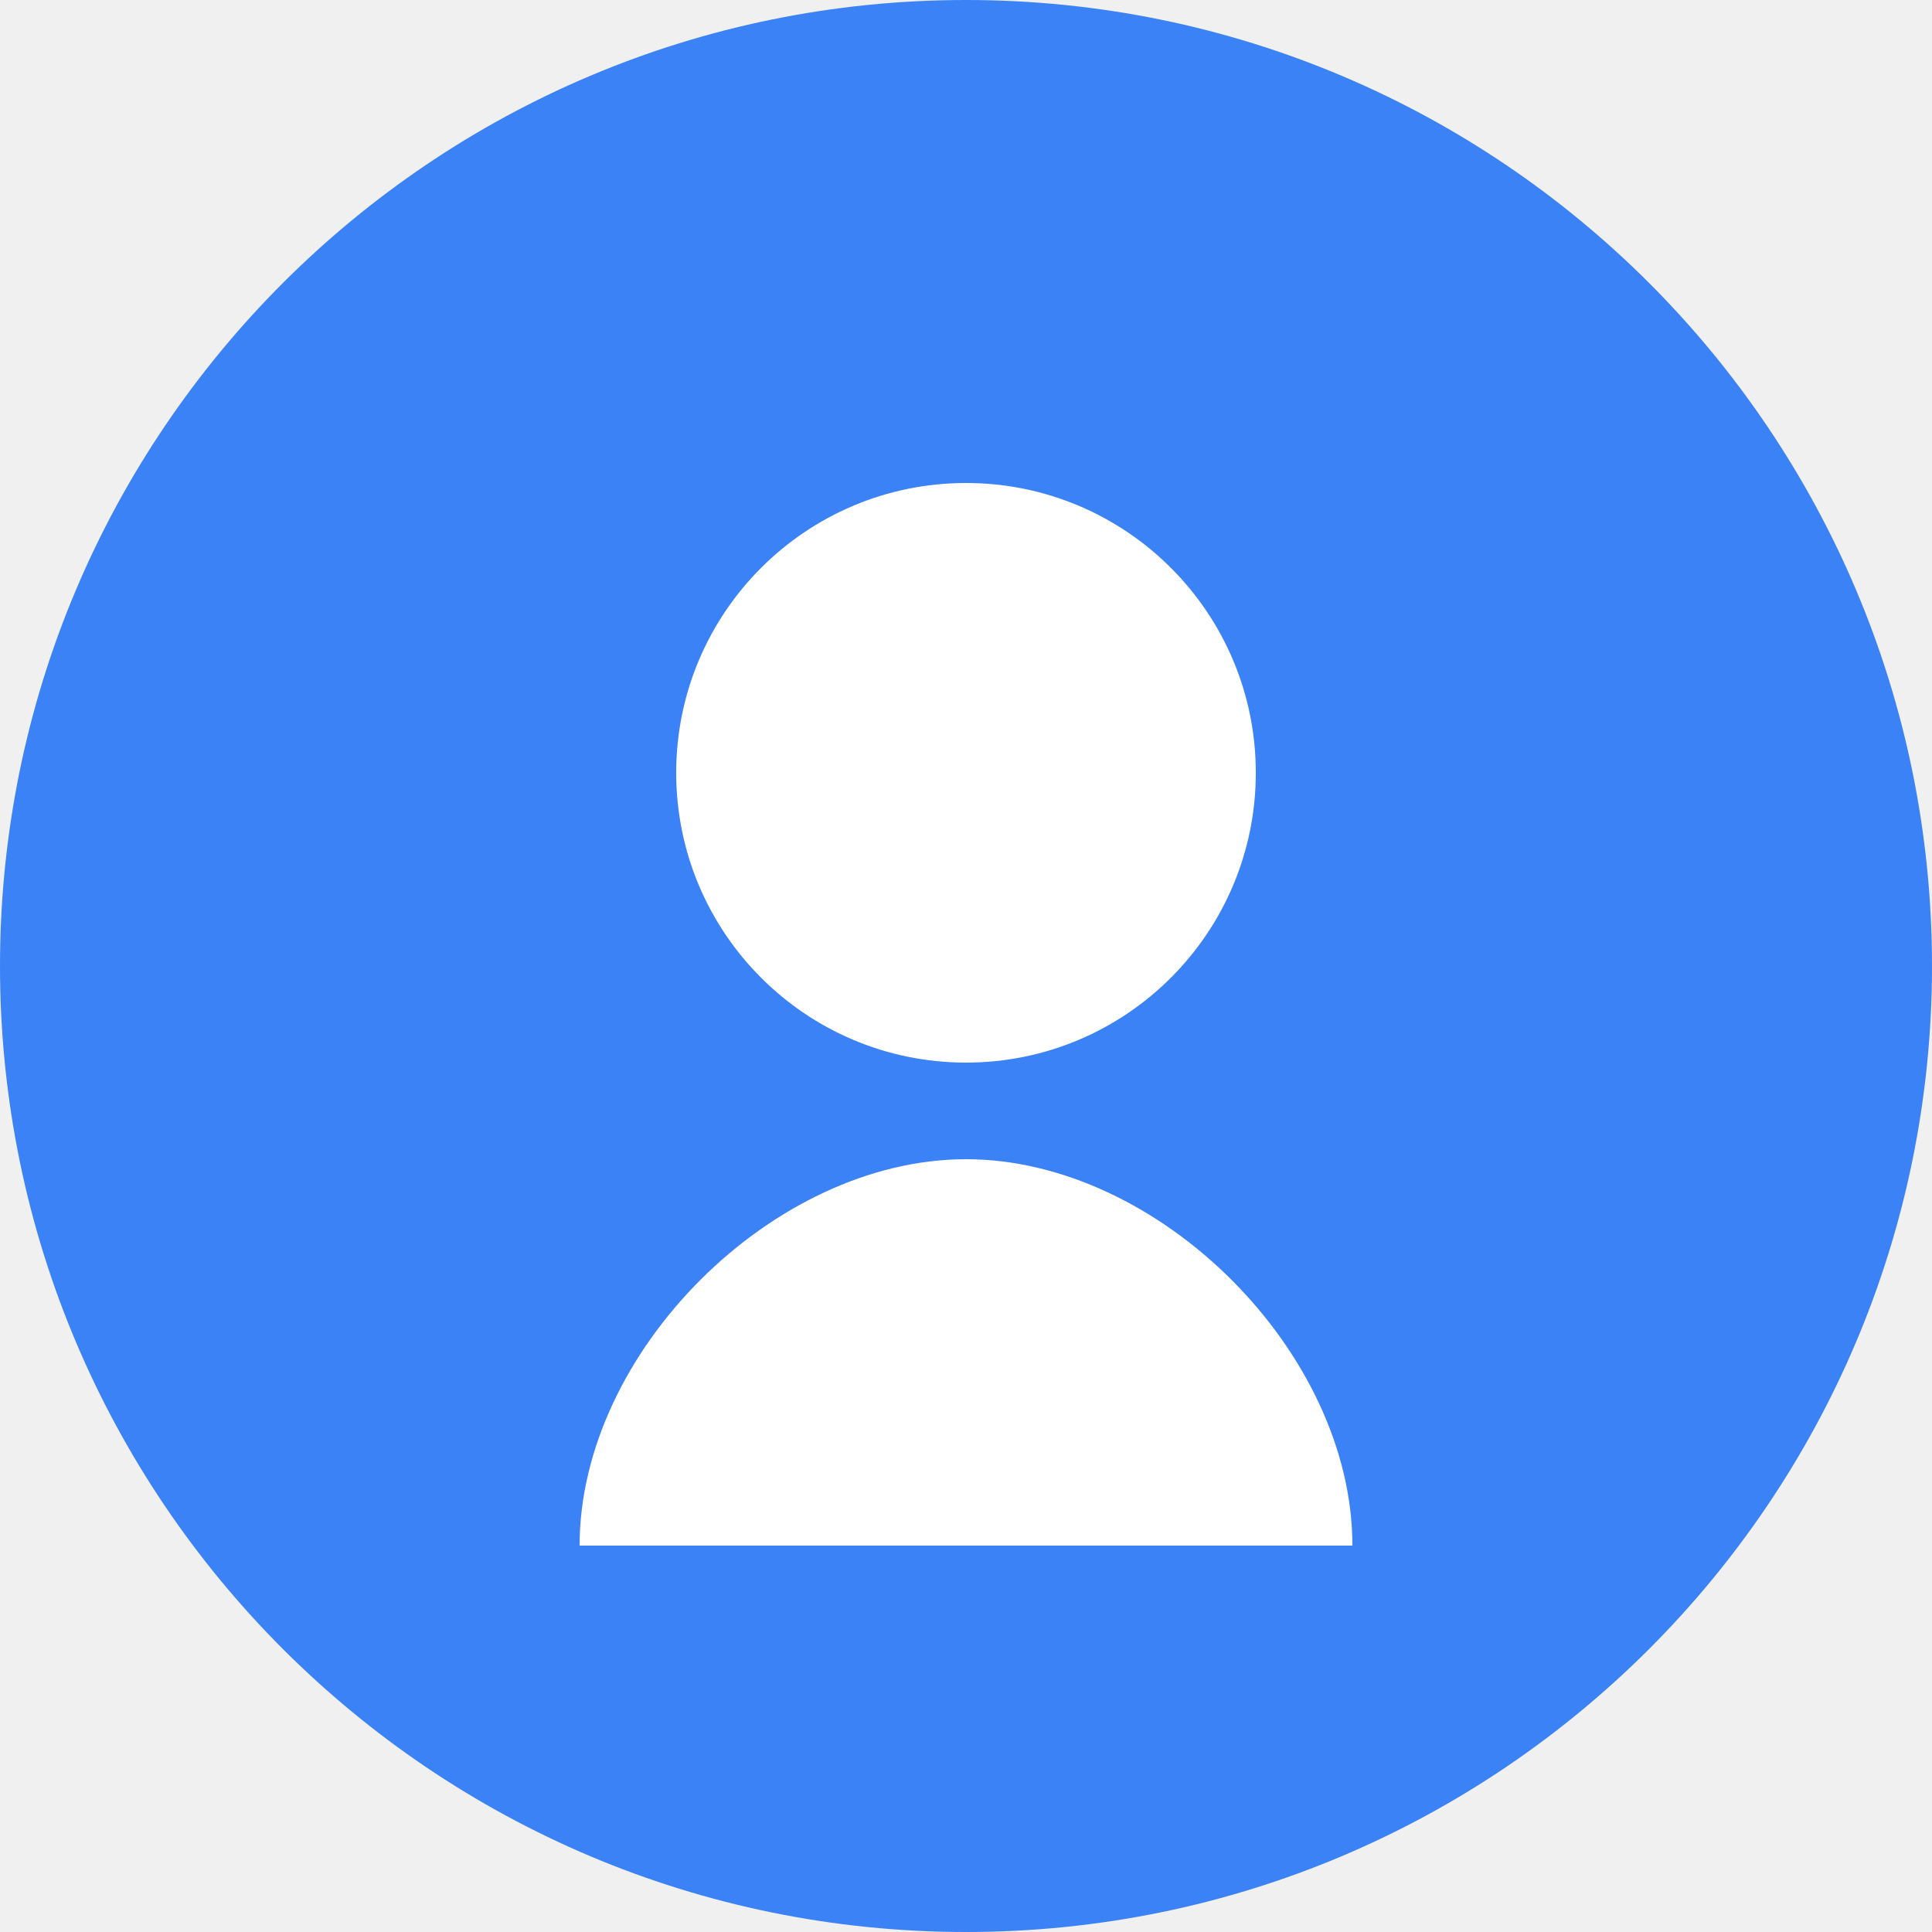
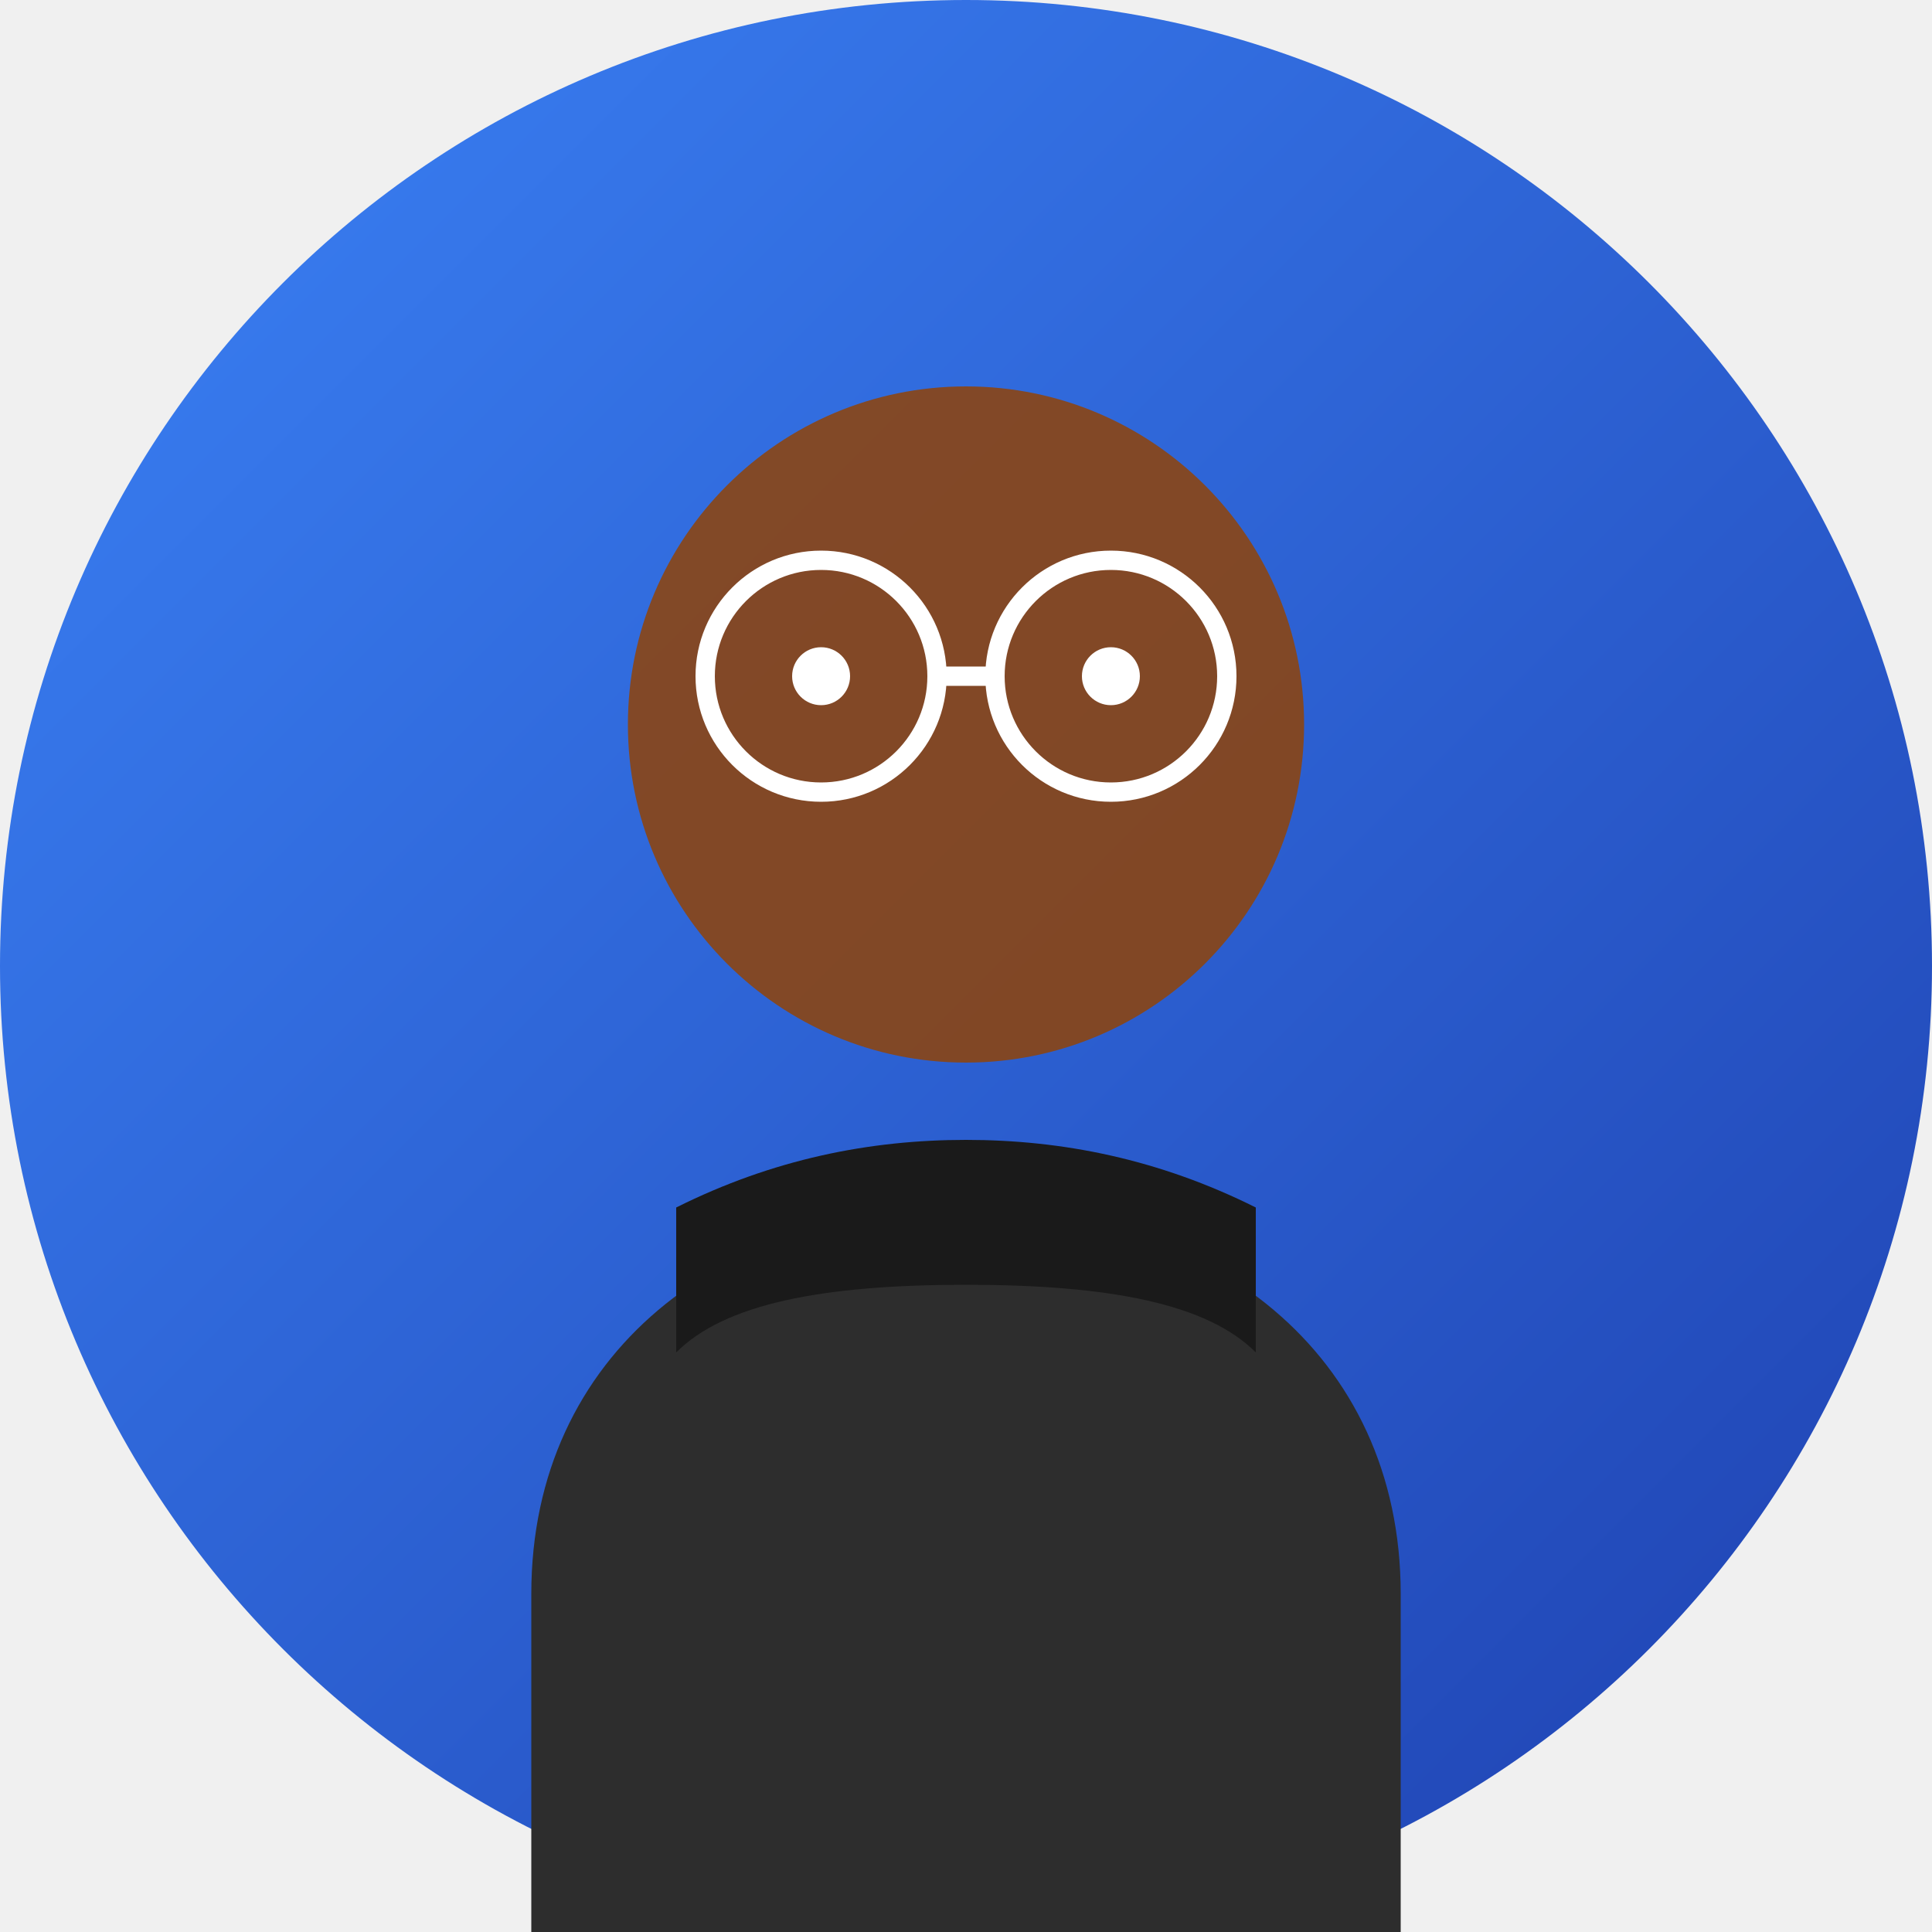
<svg xmlns="http://www.w3.org/2000/svg" width="200" height="200" viewBox="0 0 200 200" fill="none">
-   <rect width="200" height="200" rx="100" fill="#3B82F6" />
-   <circle cx="100" cy="80" r="30" fill="white" />
-   <path d="M60 160 C60 140, 80 120, 100 120 C120 120, 140 140, 140 160" fill="white" />
+   <defs>
+     <linearGradient id="bgGradient" x1="0%" y1="0%" x2="100%" y2="100%">
+       <stop offset="0%" style="stop-color:#3B82F6;stop-opacity:1" />
+       <stop offset="100%" style="stop-color:#1E40AF;stop-opacity:1" />
+     </linearGradient>
+   </defs>
+   <circle cx="100" cy="100" r="100" fill="url(#bgGradient)" />
+   <circle cx="100" cy="75" r="35" fill="#8B4513" opacity="0.9" />
+   <circle cx="85" cy="70" r="12" fill="none" stroke="white" stroke-width="2" />
+   <circle cx="115" cy="70" r="12" fill="none" stroke="white" stroke-width="2" />
+   <line x1="97" y1="70" x2="103" y2="70" stroke="white" stroke-width="2" />
+   <circle cx="85" cy="70" r="3" fill="white" />
+   <circle cx="115" cy="70" r="3" fill="white" />
+   <path d="M55 165 C55 140, 75 125, 100 125 C125 125, 145 140, 145 165 L145 200 L55 200 Z" fill="#2D2D2D" />
+   <path d="M70 125 C80 120, 90 118, 100 118 C110 118, 120 120, 130 125 L130 140 C125 135, 115 133, 100 133 C85 133, 75 135, 70 140 Z" fill="#1A1A1A" />
</svg>
